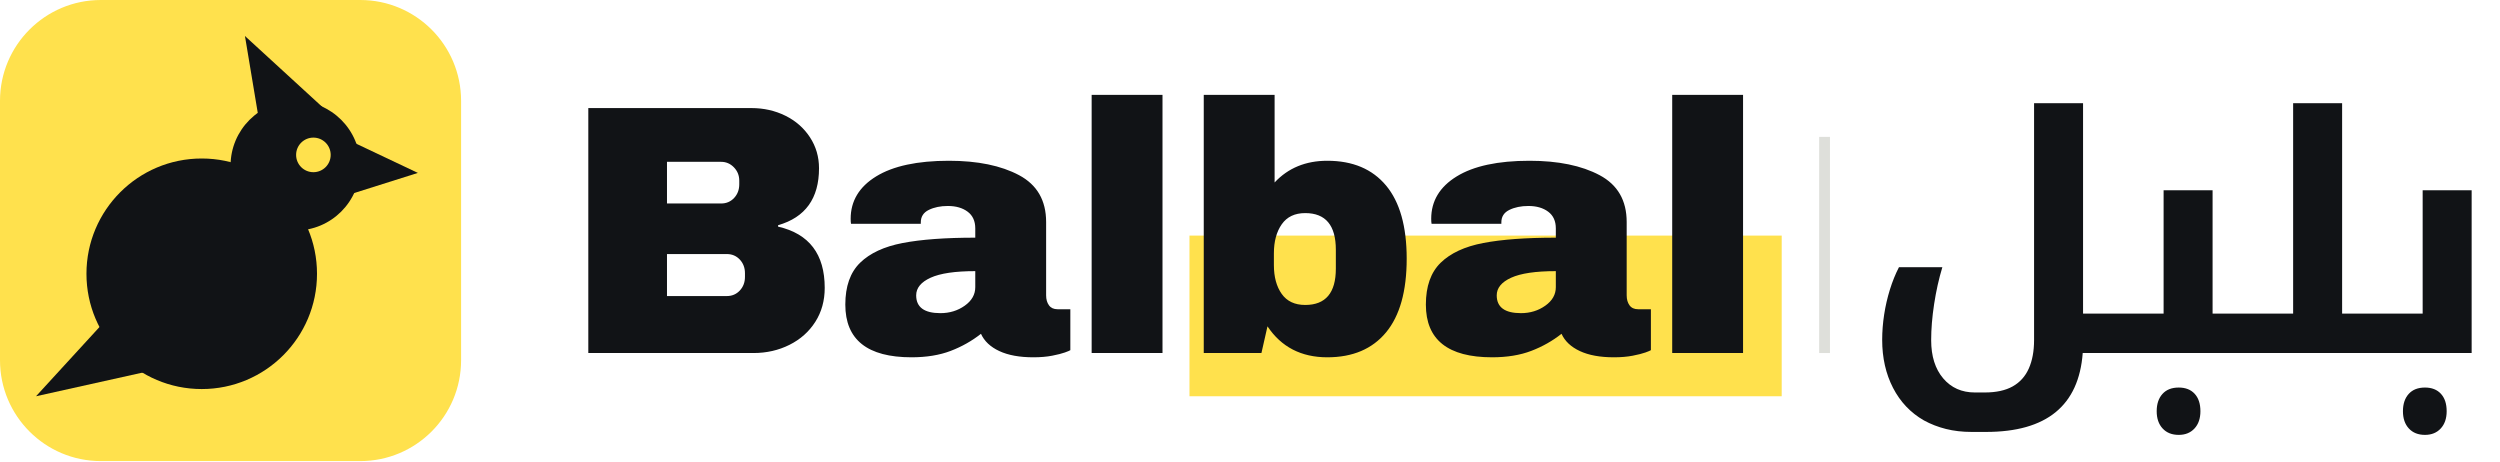
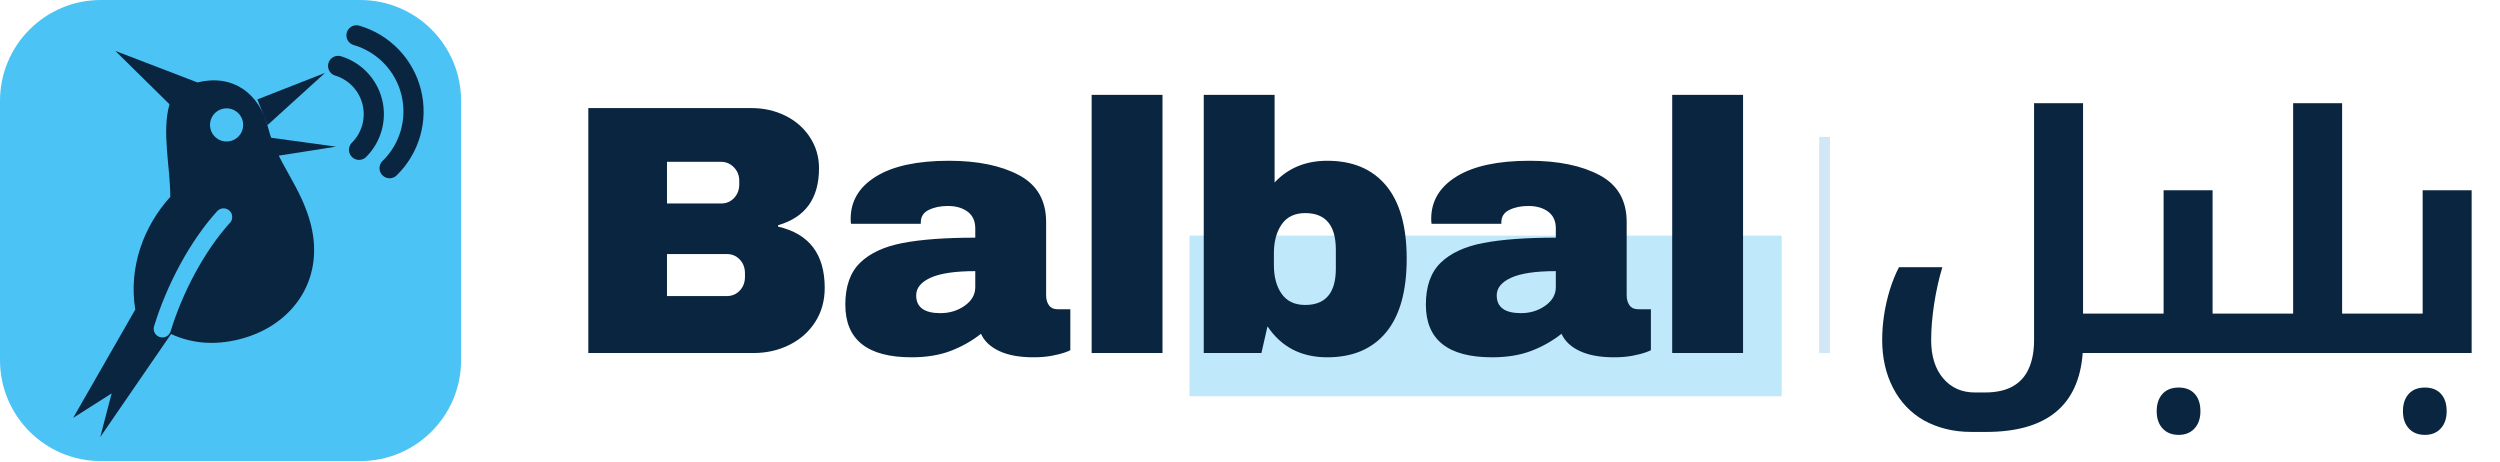
<svg xmlns="http://www.w3.org/2000/svg" viewBox="0 0 347 64" width="347" height="64" role="img" aria-label="Balbal بلبل">
-   <g transform="translate(0 0)">
-     <rect width="64" height="64" rx="14" fill="#FFE14D" />
-     <path d="M16 43 L5 55 L23 51 Z" fill="#111316" />
-     <path d="M36 17 L34 5 L46 16 Z" fill="#111316" />
-     <path d="M48.5 19.5 L58 24 L48.5 27 Z" fill="#111316" />
-     <circle cx="28" cy="38" r="16" fill="#111316" />
-     <circle cx="41" cy="23" r="9" fill="#111316" />
-     <circle cx="43.5" cy="21.5" r="2.4" fill="#FFE14D" />
+   <g>
+     <rect width="64" height="64" rx="14" fill="#4CC3F5" />
+     <path d="M23.524 14.471 16.01 7.068 27.406 11.441C32.258 10.232 36.015 12.902 37.225 17.753C38.434 22.605 41.828 25.881 43.158 31.218C45.094 38.98 40.482 45.283 33.204 47.098C29.808 47.944 26.656 47.7 23.746 46.364L13.914 60.667L15.495 54.605L10.157 57.997L18.776 42.965C17.81 37.023 19.996 31.325 23.637 27.325C23.639 23.202 22.43 18.35 23.524 14.471Z" fill="#0A2540" />
+     <path d="M35.724 13.799 45.112 10.119 37.128 17.365 35.724 13.799ZM37.563 19.112 46.634 20.354 37.707 21.756 37.563 19.112Z" fill="#0A2540" />
+     <path d="M31.032 30.119C27.392 34.118 24.235 40.058 22.534 45.636" fill="none" stroke="#4CC3F5" stroke-width="2.4" stroke-linecap="round" />
+     <circle cx="31.45" cy="17.34" r="2.3" fill="#4CC3F5" />
+     <path d="M46.932 9.15C49.281 9.868 51.082 11.766 51.677 14.15C52.271 16.534 51.572 19.056 49.835 20.793M49.481 4.907C53.236 6.003 56.126 9.01 57.072 12.805C58.018 16.6 56.878 20.612 54.077 23.342" fill="none" stroke="#0A2540" stroke-width="2.8" stroke-linecap="round" />
  </g>
-   <rect x="165.1" y="32.7" width="82.2" height="22.3" fill="#FFE14D" />
-   <path d="M113.68 23.352Q113.68 29.628 107.997 31.259V31.456Q114.471 32.939 114.471 39.956Q114.471 42.625 113.161 44.676Q111.852 46.727 109.578 47.863Q107.305 49.0 104.587 49.0H81.657V15.0H104.291Q106.86 15.0 109.01 16.062Q111.16 17.125 112.42 19.052Q113.68 20.98 113.68 23.352ZM92.578 28.244H100.09Q101.177 28.244 101.894 27.478Q102.61 26.712 102.61 25.576V25.081Q102.61 23.994 101.869 23.228Q101.128 22.462 100.09 22.462H92.578ZM92.578 41.093H100.881Q101.968 41.093 102.685 40.327Q103.401 39.561 103.401 38.424V37.93Q103.401 36.794 102.685 36.028Q101.968 35.262 100.881 35.262H92.578ZM145.202 30.814V40.994Q145.202 41.834 145.598 42.378Q145.993 42.922 146.784 42.922H148.563V48.605Q148.415 48.703 147.797 48.926Q147.179 49.148 146.042 49.371Q144.906 49.593 143.423 49.593Q140.557 49.593 138.704 48.728Q136.851 47.863 136.159 46.331Q134.281 47.814 131.958 48.703Q129.635 49.593 126.522 49.593Q117.33 49.593 117.33 42.279Q117.33 38.474 119.381 36.472Q121.432 34.471 125.287 33.73Q129.141 32.988 135.368 32.988V31.703Q135.368 30.172 134.306 29.381Q133.243 28.59 131.563 28.59Q130.031 28.59 128.919 29.134Q127.807 29.677 127.807 30.863V31.061H118.121Q118.072 30.814 118.072 30.369Q118.072 26.663 121.605 24.488Q125.138 22.314 131.711 22.314Q137.691 22.314 141.447 24.315Q145.202 26.317 145.202 30.814ZM127.165 40.994Q127.165 43.465 130.525 43.465Q132.452 43.465 133.91 42.427Q135.368 41.39 135.368 39.858V37.634Q131.167 37.634 129.166 38.548Q127.165 39.462 127.165 40.994ZM151.521 49.0V13.172H161.355V49.0Z" fill="#111316" />
-   <path d="M184.229 22.314Q189.517 22.314 192.383 25.749Q195.249 29.183 195.249 35.904Q195.249 42.674 192.383 46.134Q189.517 49.593 184.229 49.593Q178.793 49.593 175.927 45.294L175.087 49.0H167.081V13.172H176.915V25.328Q179.732 22.314 184.229 22.314ZM176.816 35.163V36.794Q176.816 39.265 177.903 40.797Q178.991 42.328 181.165 42.328Q185.415 42.328 185.415 37.288V34.669Q185.415 29.578 181.165 29.578Q178.991 29.578 177.903 31.135Q176.816 32.692 176.816 35.163ZM225.783 30.814V40.994Q225.783 41.834 226.178 42.378Q226.574 42.922 227.365 42.922H229.144V48.605Q228.995 48.703 228.378 48.926Q227.76 49.148 226.623 49.371Q225.487 49.593 224.004 49.593Q221.138 49.593 219.285 48.728Q217.431 47.863 216.74 46.331Q214.862 47.814 212.539 48.703Q210.216 49.593 207.103 49.593Q197.911 49.593 197.911 42.279Q197.911 38.474 199.962 36.472Q202.013 34.471 205.867 33.73Q209.722 32.988 215.949 32.988V31.703Q215.949 30.172 214.886 29.381Q213.824 28.59 212.144 28.59Q210.612 28.59 209.5 29.134Q208.388 29.677 208.388 30.863V31.061H198.702Q198.652 30.814 198.652 30.369Q198.652 26.663 202.186 24.488Q205.719 22.314 212.292 22.314Q218.272 22.314 222.027 24.315Q225.783 26.317 225.783 30.814ZM207.745 40.994Q207.745 43.465 211.106 43.465Q213.033 43.465 214.491 42.427Q215.949 41.39 215.949 39.858V37.634Q211.748 37.634 209.747 38.548Q207.745 39.462 207.745 40.994ZM232.102 49.0V13.172H241.936V49.0Z" fill="#111316" />
-   <rect x="252.5" y="19.0" width="1.5" height="30.0" fill="#DEDFDA" />
-   <path d="M289.082 49.0Q288.672 54.476 285.318 57.214Q281.964 59.952 275.667 59.952H273.659Q271.742 59.952 270.1 59.541Q268.457 59.13 267.042 58.354Q264.259 56.757 262.753 53.837Q261.247 50.917 261.247 47.175Q261.247 45.441 261.521 43.661Q261.795 41.881 262.319 40.193Q262.844 38.505 263.574 37.09H269.598Q268.868 39.509 268.457 42.201Q268.046 44.893 268.046 47.22Q268.046 50.551 269.712 52.514Q271.377 54.476 274.115 54.476H275.484Q277.857 54.476 279.363 53.632Q280.869 52.787 281.599 51.145Q282.329 49.502 282.329 47.22V14.32H289.128V43.524H295.06Q295.288 43.524 295.288 43.707V48.772Q295.288 49.0 295.06 49.0ZM302.407 60.362Q300.992 60.362 300.171 59.472Q299.349 58.583 299.349 57.077Q299.349 55.571 300.148 54.681Q300.947 53.791 302.407 53.791Q303.821 53.791 304.62 54.658Q305.418 55.525 305.418 57.077Q305.418 58.583 304.597 59.472Q303.776 60.362 302.407 60.362ZM294.604 49.0Q294.376 49.0 294.376 48.772V43.707Q294.376 43.524 294.604 43.524H300.308V26.412H307.107V43.524H313.039Q313.267 43.524 313.267 43.707V48.772Q313.267 49.0 313.039 49.0ZM312.583 49.0Q312.354 49.0 312.354 48.772V43.707Q312.354 43.524 312.583 43.524H318.287V14.32H325.086V43.524H331.018Q331.246 43.524 331.246 43.707V48.772Q331.246 49.0 331.018 49.0ZM336.585 60.362Q335.17 60.362 334.349 59.472Q333.528 58.583 333.528 57.077Q333.528 55.571 334.326 54.681Q335.125 53.791 336.585 53.791Q337.999 53.791 338.798 54.658Q339.597 55.525 339.597 57.077Q339.597 58.583 338.775 59.472Q337.954 60.362 336.585 60.362ZM330.561 49.0Q330.333 49.0 330.333 48.772V43.707Q330.333 43.524 330.561 43.524H336.265V26.412H343.065V49.0Z" fill="#111316" />
+   <rect x="165.1" y="32.7" width="82.2" height="22.3" fill="#BFE8FB" />
+   <path d="M113.68 23.352Q113.68 29.628 107.997 31.259V31.456Q114.471 32.939 114.471 39.956Q114.471 42.625 113.161 44.676Q111.852 46.727 109.578 47.863Q107.305 49.0 104.587 49.0H81.657V15.0H104.291Q106.86 15.0 109.01 16.062Q111.16 17.125 112.42 19.052Q113.68 20.98 113.68 23.352ZM92.578 28.244H100.09Q101.177 28.244 101.894 27.478Q102.61 26.712 102.61 25.576V25.081Q102.61 23.994 101.869 23.228Q101.128 22.462 100.09 22.462H92.578ZM92.578 41.093H100.881Q101.968 41.093 102.685 40.327Q103.401 39.561 103.401 38.424V37.93Q103.401 36.794 102.685 36.028Q101.968 35.262 100.881 35.262H92.578ZM145.202 30.814V40.994Q145.202 41.834 145.598 42.378Q145.993 42.922 146.784 42.922H148.563V48.605Q148.415 48.703 147.797 48.926Q147.179 49.148 146.042 49.371Q144.906 49.593 143.423 49.593Q140.557 49.593 138.704 48.728Q136.851 47.863 136.159 46.331Q134.281 47.814 131.958 48.703Q129.635 49.593 126.522 49.593Q117.33 49.593 117.33 42.279Q117.33 38.474 119.381 36.472Q121.432 34.471 125.287 33.73Q129.141 32.988 135.368 32.988V31.703Q135.368 30.172 134.306 29.381Q133.243 28.59 131.563 28.59Q130.031 28.59 128.919 29.134Q127.807 29.677 127.807 30.863V31.061H118.121Q118.072 30.814 118.072 30.369Q118.072 26.663 121.605 24.488Q125.138 22.314 131.711 22.314Q137.691 22.314 141.447 24.315Q145.202 26.317 145.202 30.814ZM127.165 40.994Q127.165 43.465 130.525 43.465Q132.452 43.465 133.91 42.427Q135.368 41.39 135.368 39.858V37.634Q131.167 37.634 129.166 38.548Q127.165 39.462 127.165 40.994ZM151.521 49.0V13.172H161.355V49.0Z" fill="#0A2540" />
+   <path d="M184.229 22.314Q189.517 22.314 192.383 25.749Q195.249 29.183 195.249 35.904Q195.249 42.674 192.383 46.134Q189.517 49.593 184.229 49.593Q178.793 49.593 175.927 45.294L175.087 49.0H167.081V13.172H176.915V25.328Q179.732 22.314 184.229 22.314ZM176.816 35.163V36.794Q176.816 39.265 177.903 40.797Q178.991 42.328 181.165 42.328Q185.415 42.328 185.415 37.288V34.669Q185.415 29.578 181.165 29.578Q178.991 29.578 177.903 31.135Q176.816 32.692 176.816 35.163ZM225.783 30.814V40.994Q225.783 41.834 226.178 42.378Q226.574 42.922 227.365 42.922H229.144V48.605Q228.995 48.703 228.378 48.926Q227.76 49.148 226.623 49.371Q225.487 49.593 224.004 49.593Q221.138 49.593 219.285 48.728Q217.431 47.863 216.74 46.331Q214.862 47.814 212.539 48.703Q210.216 49.593 207.103 49.593Q197.911 49.593 197.911 42.279Q197.911 38.474 199.962 36.472Q202.013 34.471 205.867 33.73Q209.722 32.988 215.949 32.988V31.703Q215.949 30.172 214.886 29.381Q213.824 28.59 212.144 28.59Q210.612 28.59 209.5 29.134Q208.388 29.677 208.388 30.863V31.061H198.702Q198.652 30.814 198.652 30.369Q198.652 26.663 202.186 24.488Q205.719 22.314 212.292 22.314Q218.272 22.314 222.027 24.315Q225.783 26.317 225.783 30.814ZM207.745 40.994Q207.745 43.465 211.106 43.465Q213.033 43.465 214.491 42.427Q215.949 41.39 215.949 39.858V37.634Q211.748 37.634 209.747 38.548Q207.745 39.462 207.745 40.994ZM232.102 49.0V13.172H241.936V49.0Z" fill="#0A2540" />
+   <rect x="252.5" y="19.0" width="1.5" height="30.0" fill="#D2E7F5" />
+   <path d="M289.082 49.0Q288.672 54.476 285.318 57.214Q281.964 59.952 275.667 59.952H273.659Q271.742 59.952 270.1 59.541Q268.457 59.13 267.042 58.354Q264.259 56.757 262.753 53.837Q261.247 50.917 261.247 47.175Q261.247 45.441 261.521 43.661Q261.795 41.881 262.319 40.193Q262.844 38.505 263.574 37.09H269.598Q268.868 39.509 268.457 42.201Q268.046 44.893 268.046 47.22Q268.046 50.551 269.712 52.514Q271.377 54.476 274.115 54.476H275.484Q277.857 54.476 279.363 53.632Q280.869 52.787 281.599 51.145Q282.329 49.502 282.329 47.22V14.32H289.128V43.524H295.06Q295.288 43.524 295.288 43.707V48.772Q295.288 49.0 295.06 49.0ZM302.407 60.362Q300.992 60.362 300.171 59.472Q299.349 58.583 299.349 57.077Q299.349 55.571 300.148 54.681Q300.947 53.791 302.407 53.791Q303.821 53.791 304.62 54.658Q305.418 55.525 305.418 57.077Q305.418 58.583 304.597 59.472Q303.776 60.362 302.407 60.362ZM294.604 49.0Q294.376 49.0 294.376 48.772V43.707Q294.376 43.524 294.604 43.524H300.308V26.412H307.107V43.524H313.039Q313.267 43.524 313.267 43.707V48.772Q313.267 49.0 313.039 49.0ZM312.583 49.0Q312.354 49.0 312.354 48.772V43.707Q312.354 43.524 312.583 43.524H318.287V14.32H325.086V43.524H331.018Q331.246 43.524 331.246 43.707V48.772Q331.246 49.0 331.018 49.0ZM336.585 60.362Q335.17 60.362 334.349 59.472Q333.528 58.583 333.528 57.077Q333.528 55.571 334.326 54.681Q335.125 53.791 336.585 53.791Q337.999 53.791 338.798 54.658Q339.597 55.525 339.597 57.077Q339.597 58.583 338.775 59.472Q337.954 60.362 336.585 60.362ZM330.561 49.0Q330.333 49.0 330.333 48.772V43.707Q330.333 43.524 330.561 43.524H336.265V26.412H343.065V49.0Z" fill="#0A2540" />
</svg>
